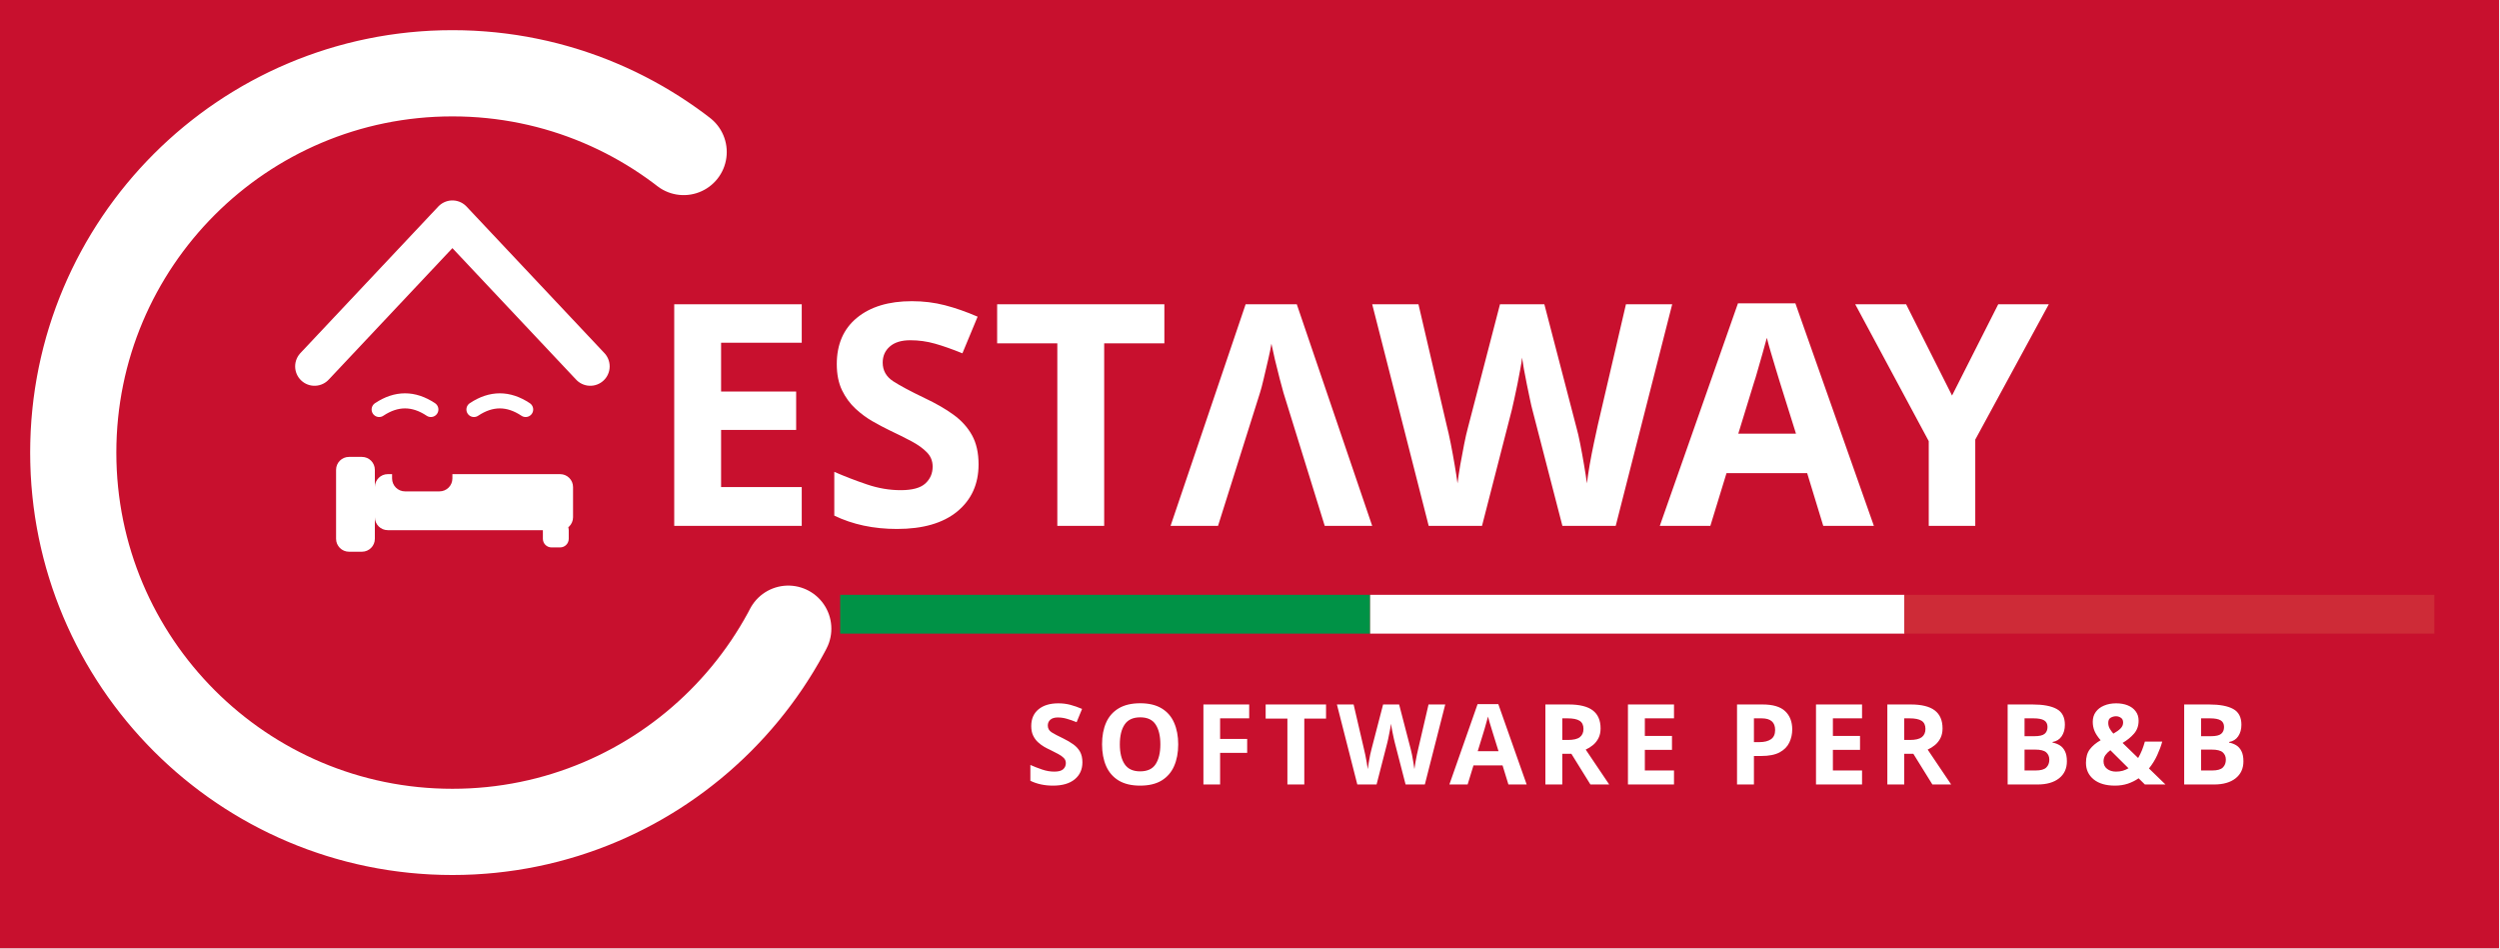
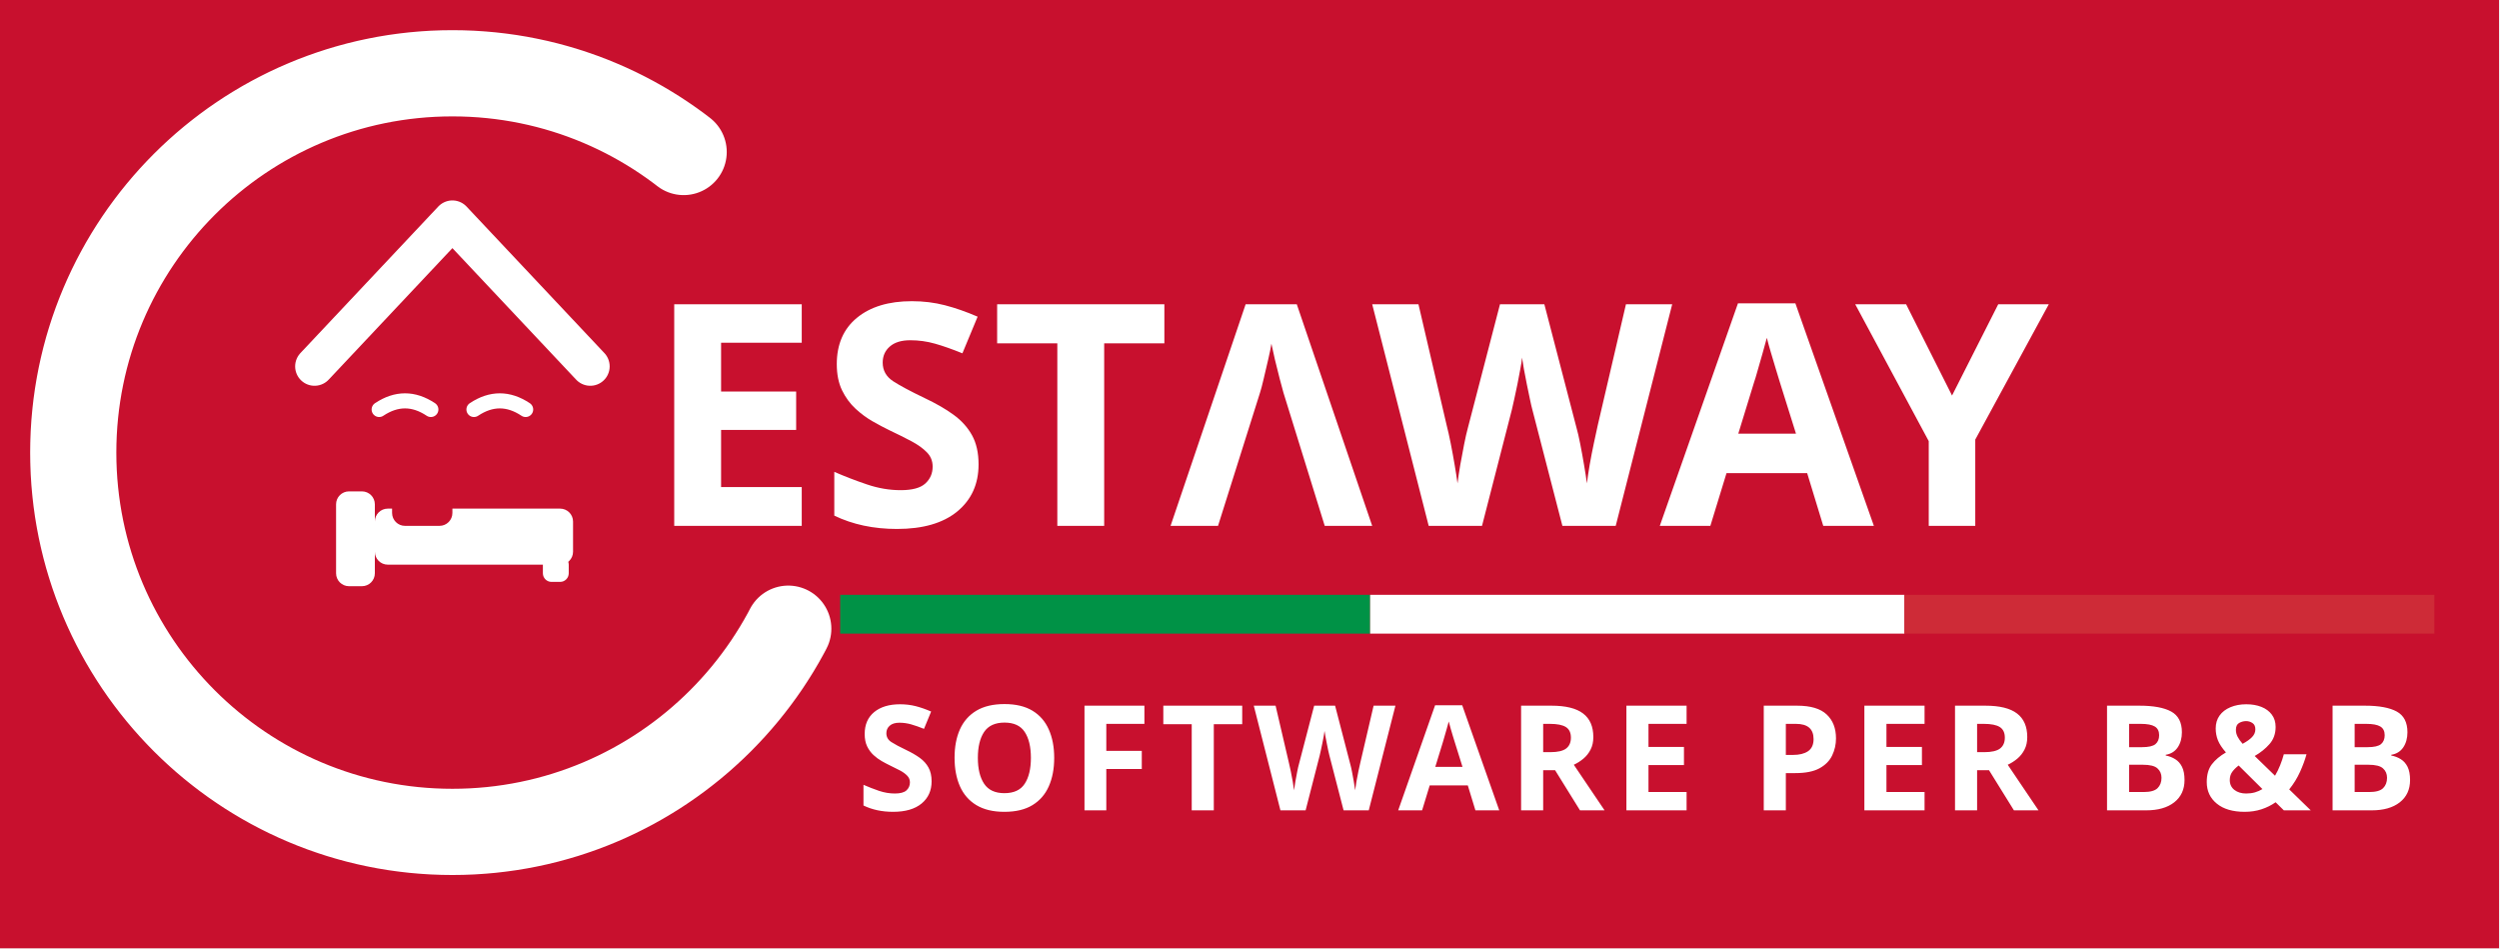
<svg xmlns="http://www.w3.org/2000/svg" width="580" height="220" viewBox="0 0 580 220">
  <rect x="0" y="0" width="580" height="220" fill="#c8102e" />
  <circle cx="105" cy="105" r="88" fill="none" stroke="white" stroke-width="20" stroke-dasharray="430 123" stroke-dashoffset="196" stroke-linecap="round" transform="scale(-1,1) translate(-210,0)" />
  <polyline points="73,85 105,51 137,85" fill="none" stroke="white" stroke-width="9" stroke-linecap="round" stroke-linejoin="round" />
  <path d="M 88 95 Q 94 91 100 95" fill="none" stroke="white" stroke-width="3.5" stroke-linecap="round" />
  <path d="M 110 95 Q 116 91 122 95" fill="none" stroke="white" stroke-width="3.5" stroke-linecap="round" />
-   <rect x="78" y="106" width="9" height="22" rx="3" fill="white" />
-   <rect x="87" y="110" width="46" height="13" rx="3" fill="white" />
-   <rect x="91" y="104" width="14" height="10" rx="3" fill="#c8102e" />
-   <rect x="126" y="121" width="6" height="6" rx="2" fill="white" />
+   <rect x="78" y="114" width="9" height="22" rx="3" fill="white" />
+   <rect x="87" y="118" width="46" height="13" rx="3" fill="white" />
+   <rect x="91" y="112" width="14" height="10" rx="3" fill="#c8102e" />
+   <rect x="126" y="129" width="6" height="6" rx="2" fill="white" />
  <text x="150" y="122" font-family="Poppins, sans-serif" font-size="72" font-weight="800" textLength="410" lengthAdjust="spacing" fill="white">ESTΛWAY</text>
  <g>
    <rect x="195" y="138" width="123" height="9" fill="#009246" />
    <rect x="318" y="138" width="124" height="9" fill="#ffffff" />
    <rect x="442" y="138" width="123" height="9" fill="#ce2b37" />
  </g>
-   <text x="380" y="182" text-anchor="middle" font-family="Poppins, sans-serif" font-size="26" font-weight="800" letter-spacing="2" textLength="290" lengthAdjust="spacing" fill="white">SOFTWARE PER B&amp;B</text>
+   <text x="380" y="188" text-anchor="middle" font-family="Poppins, sans-serif" font-size="34" font-weight="800" letter-spacing="2" textLength="370" lengthAdjust="spacing" fill="white">SOFTWARE PER B&amp;B</text>
</svg>
